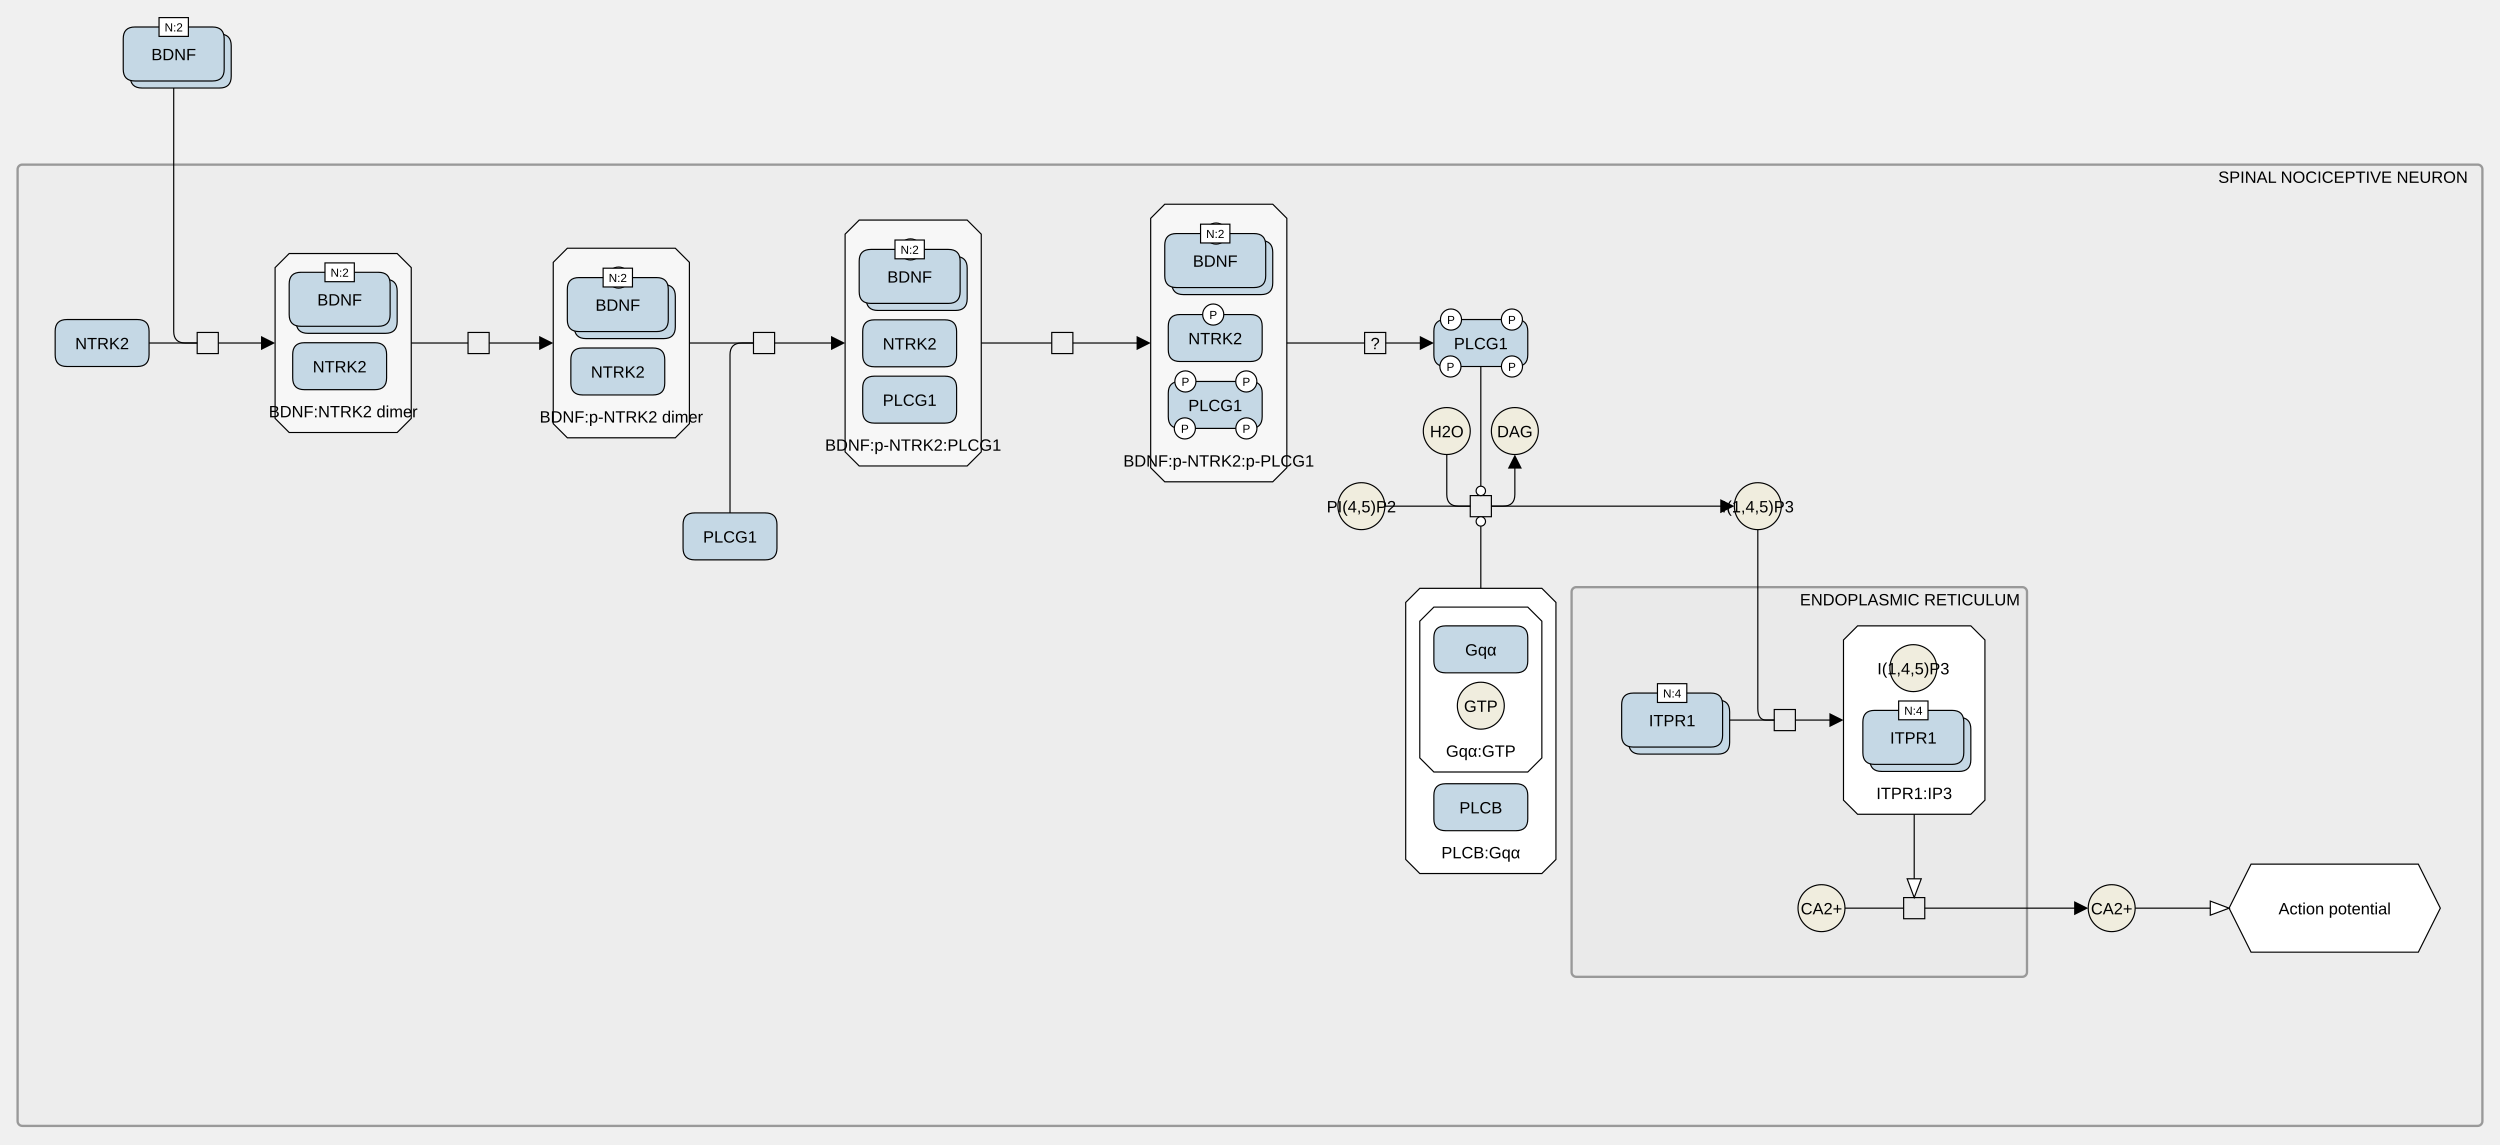
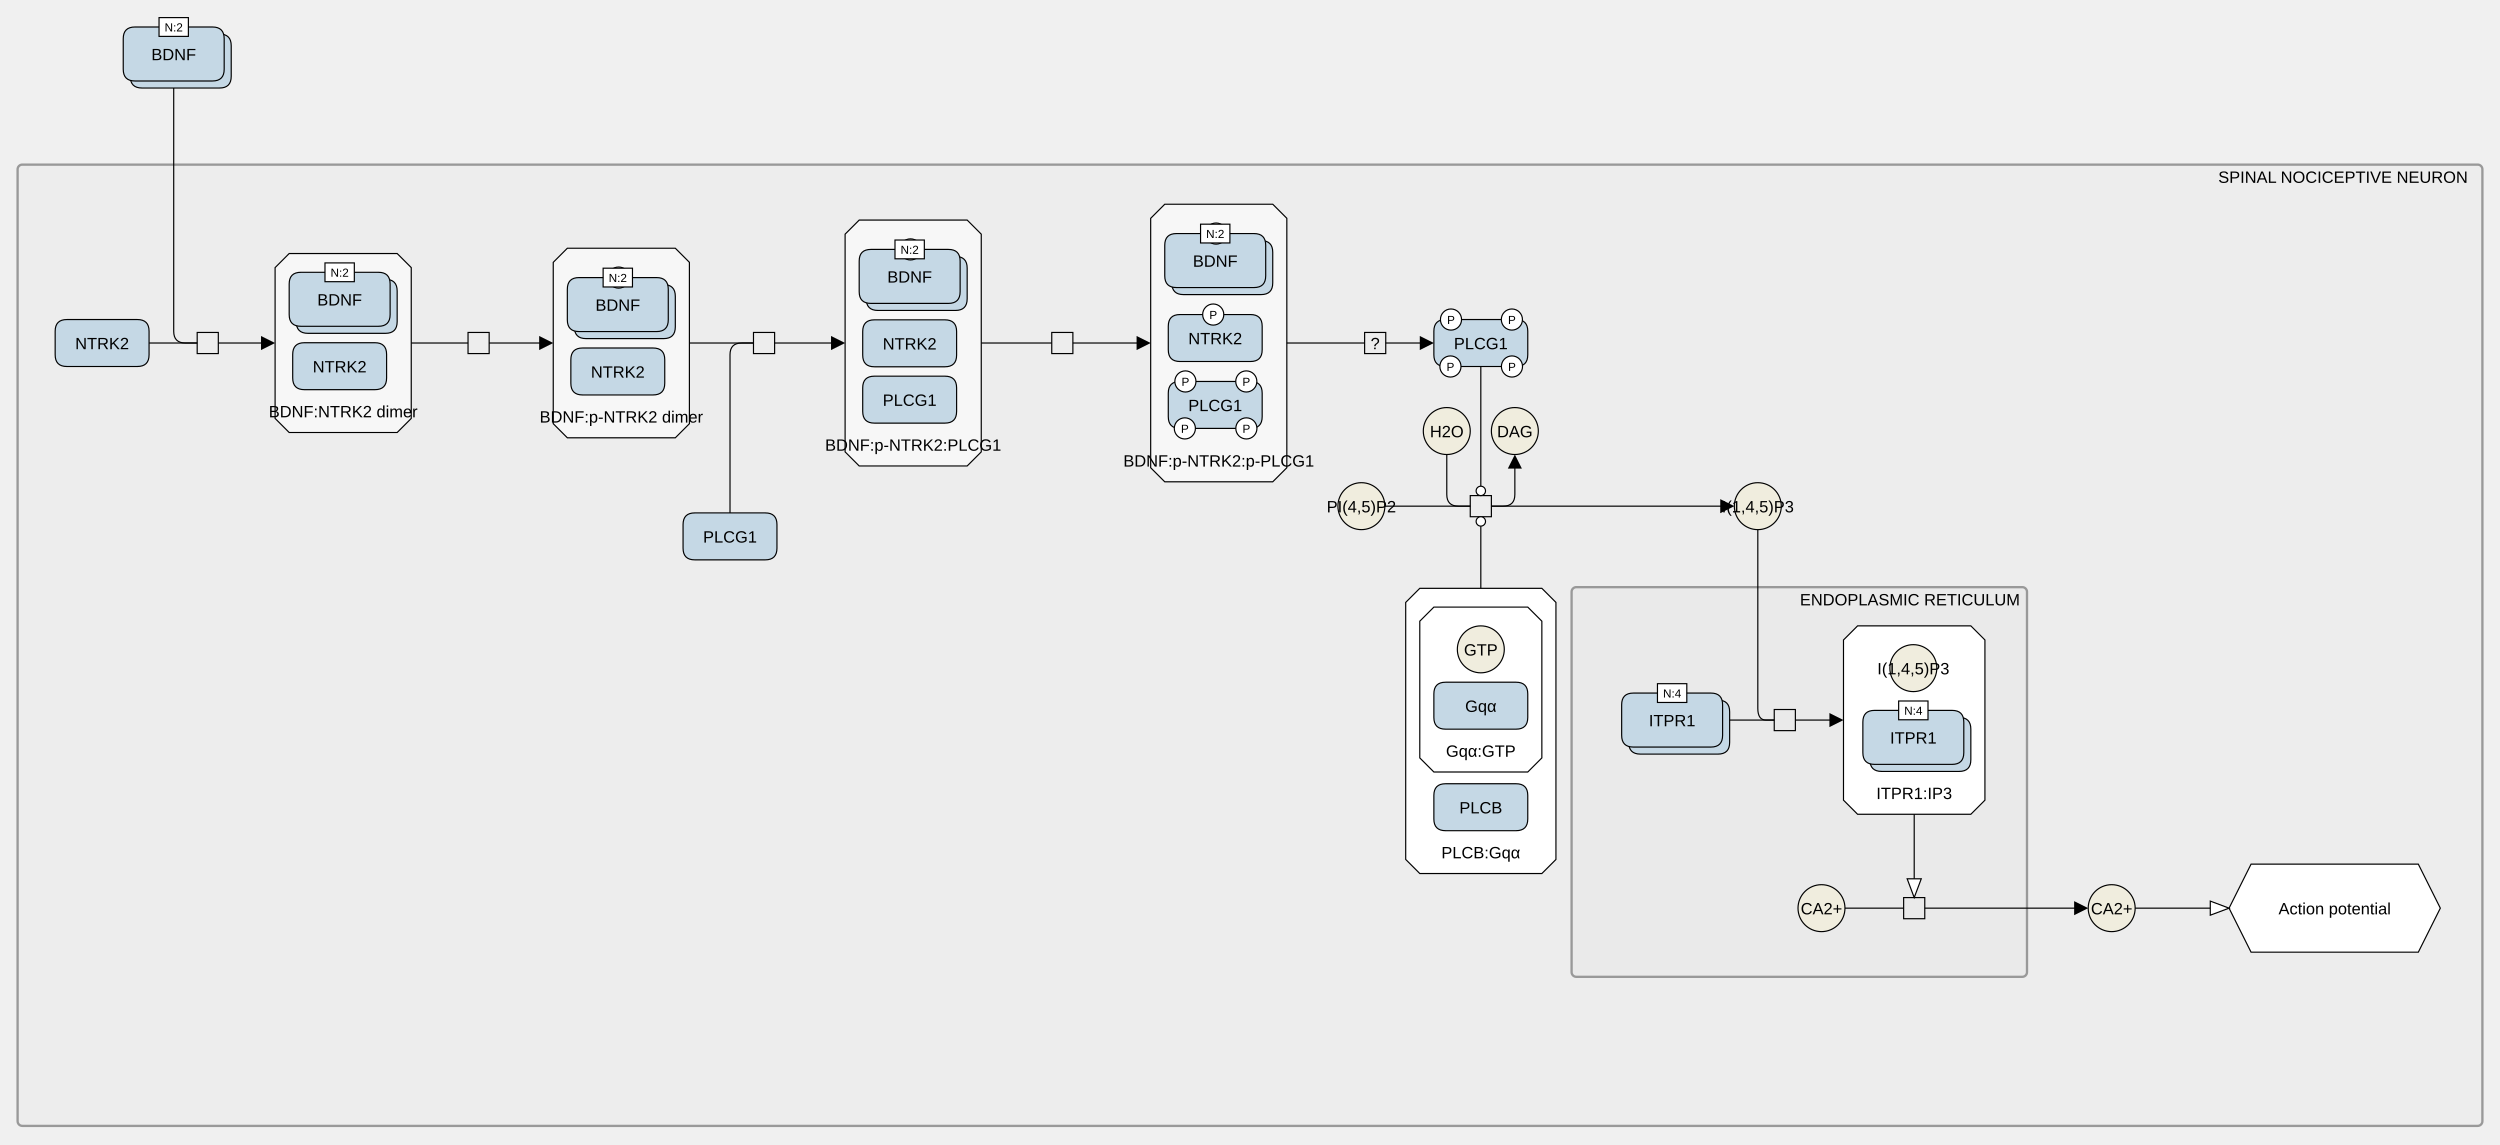
<svg xmlns="http://www.w3.org/2000/svg" width="2130" height="975" viewBox="0 0 2130 975" stroke-linecap="butt" stroke-miterlimit="10">
  <g transform="translate(-25,-25)">
    <path d="M40 169.25 C40 167.041 41.791 165.25 44 165.25 L2136 165.25 C2138.209 165.25 2140 167.041 2140 169.25 L2140 980.25 C2140 982.459 2138.209 984.25 2136 984.25 L44 984.25 C41.791 984.25 40 982.459 40 980.25 Z" fill="#999999" fill-opacity="0.031" stroke="none" />
    <path d="M40 169.25 C40 167.041 41.791 165.25 44 165.25 L2136 165.25 C2138.209 165.25 2140 167.041 2140 169.25 L2140 980.25 C2140 982.459 2138.209 984.25 2136 984.25 L44 984.25 C41.791 984.25 40 982.459 40 980.25 Z" fill="none" stroke="#999999" stroke-width="2" />
    <text x="2021.25" y="180.791" text-anchor="middle" font-family="'Dialog', Arial, Helvetica, sans-serif" font-size="14" fill="#000000" stroke="none" xml:space="preserve">SPINAL NOCICEPTIVE NEURON</text>
    <path d="M1364 529.25 C1364 527.041 1365.791 525.25 1368 525.25 L1748 525.25 C1750.209 525.25 1752 527.041 1752 529.25 L1752 853.25 C1752 855.459 1750.209 857.25 1748 857.25 L1368 857.25 C1365.791 857.25 1364 855.459 1364 853.25 Z" fill="#999999" fill-opacity="0.031" stroke="none" />
    <path d="M1364 529.25 C1364 527.041 1365.791 525.25 1368 525.25 L1748 525.25 C1750.209 525.25 1752 527.041 1752 529.25 L1752 853.25 C1752 855.459 1750.209 857.25 1748 857.25 L1368 857.25 C1365.791 857.25 1364 855.459 1364 853.25 Z" fill="none" stroke="#999999" stroke-width="2" />
    <text x="1652.25" y="540.791" text-anchor="middle" font-family="'Dialog', Arial, Helvetica, sans-serif" font-size="14" fill="#000000" stroke="none" xml:space="preserve">ENDOPLASMIC RETICULUM</text>
    <path d="M1556.906 798.75 C1556.906 787.704 1565.86 778.75 1576.906 778.75 L1576.906 778.75 C1587.952 778.75 1596.906 787.704 1596.906 798.75 L1596.906 798.75 C1596.906 809.796 1587.952 818.75 1576.906 818.75 L1576.906 818.75 C1565.86 818.75 1556.906 809.796 1556.906 798.75 Z" fill="#F0EDDE" stroke="none" />
    <path d="M1556.906 798.75 C1556.906 787.704 1565.86 778.75 1576.906 778.75 L1576.906 778.75 C1587.952 778.75 1596.906 787.704 1596.906 798.75 L1596.906 798.75 C1596.906 809.796 1587.952 818.75 1576.906 818.75 L1576.906 818.75 C1565.86 818.75 1556.906 809.796 1556.906 798.75 Z" fill="none" stroke="#000000" />
    <text x="1576.906" y="804.041" text-anchor="middle" font-family="'Dialog', Arial, Helvetica, sans-serif" font-size="14" fill="#000000" stroke="none" xml:space="preserve">CA2+</text>
    <path d="M1607.656 558.25 L1704.156 558.25 L1716.156 570.25 L1716.156 706.75 L1704.156 718.75 L1607.656 718.75 L1595.656 706.75 L1595.656 570.25 Z" fill="#FFFFFF" stroke="none" />
    <path d="M1607.656 558.25 L1704.156 558.25 L1716.156 570.25 L1716.156 706.75 L1704.156 718.75 L1607.656 718.75 L1595.656 706.75 L1595.656 570.25 Z" fill="none" stroke="#000000" />
    <text x="1655.906" y="705.791" text-anchor="middle" font-family="'Dialog', Arial, Helvetica, sans-serif" font-size="14" fill="#000000" stroke="none" xml:space="preserve">ITPR1:IP3</text>
    <path d="M1618.156 646.25 Q1618.156 636.25 1628.156 636.25 L1694.156 636.25 Q1704.156 636.25 1704.156 646.25 L1704.156 672.25 Q1704.156 682.25 1694.156 682.25 L1628.156 682.25 Q1618.156 682.25 1618.156 672.25 Z" fill="#C5D8E5" stroke="none" />
    <path d="M1618.156 646.25 Q1618.156 636.25 1628.156 636.25 L1694.156 636.25 Q1704.156 636.25 1704.156 646.25 L1704.156 672.25 Q1704.156 682.25 1694.156 682.25 L1628.156 682.25 Q1618.156 682.25 1618.156 672.25 Z" fill="none" stroke="#000000" />
    <path d="M1612.156 640.25 Q1612.156 630.25 1622.156 630.25 L1688.156 630.25 Q1698.156 630.25 1698.156 640.25 L1698.156 666.25 Q1698.156 676.25 1688.156 676.25 L1622.156 676.25 Q1612.156 676.25 1612.156 666.25 Z" fill="#C5D8E5" stroke="none" />
    <path d="M1612.156 640.25 Q1612.156 630.25 1622.156 630.25 L1688.156 630.25 Q1698.156 630.25 1698.156 640.25 L1698.156 666.25 Q1698.156 676.25 1688.156 676.25 L1622.156 676.25 Q1612.156 676.25 1612.156 666.25 Z" fill="none" stroke="#000000" />
    <text x="1655.156" y="658.541" text-anchor="middle" font-family="'Dialog', Arial, Helvetica, sans-serif" font-size="14" fill="#000000" stroke="none" xml:space="preserve">ITPR1</text>
    <path d="M1642.656 622.25 L1667.656 622.25 L1667.656 638.25 L1642.656 638.25 Z" fill="#FFFFFF" stroke="none" />
    <path d="M1642.656 622.25 L1667.656 622.25 L1667.656 638.25 L1642.656 638.25 Z" fill="none" stroke="#000000" />
    <text x="1655.156" y="634.029" text-anchor="middle" font-family="'Dialog', Arial, Helvetica, sans-serif" font-size="10" fill="#000000" stroke="none" xml:space="preserve">N:4</text>
    <path d="M1635.156 594.25 C1635.156 583.204 1644.11 574.25 1655.156 574.25 L1655.156 574.25 C1666.202 574.25 1675.156 583.204 1675.156 594.25 L1675.156 594.25 C1675.156 605.296 1666.202 614.25 1655.156 614.25 L1655.156 614.25 C1644.11 614.25 1635.156 605.296 1635.156 594.25 Z" fill="#F0EDDE" stroke="none" />
    <path d="M1635.156 594.25 C1635.156 583.204 1644.11 574.25 1655.156 574.25 L1655.156 574.25 C1666.202 574.25 1675.156 583.204 1675.156 594.25 L1675.156 594.25 C1675.156 605.296 1666.202 614.25 1655.156 614.25 L1655.156 614.25 C1644.11 614.25 1635.156 605.296 1635.156 594.25 Z" fill="none" stroke="#000000" />
    <text x="1655.156" y="599.541" text-anchor="middle" font-family="'Dialog', Arial, Helvetica, sans-serif" font-size="14" fill="#000000" stroke="none" xml:space="preserve">I(1,4,5)P3</text>
    <path d="M1412.656 631.5 Q1412.656 621.5 1422.656 621.5 L1488.656 621.5 Q1498.656 621.5 1498.656 631.5 L1498.656 657.5 Q1498.656 667.5 1488.656 667.5 L1422.656 667.5 Q1412.656 667.5 1412.656 657.5 Z" fill="#C5D8E5" stroke="none" />
    <path d="M1412.656 631.5 Q1412.656 621.5 1422.656 621.5 L1488.656 621.5 Q1498.656 621.5 1498.656 631.5 L1498.656 657.5 Q1498.656 667.5 1488.656 667.5 L1422.656 667.5 Q1412.656 667.5 1412.656 657.5 Z" fill="none" stroke="#000000" />
    <path d="M1406.656 625.5 Q1406.656 615.5 1416.656 615.5 L1482.656 615.5 Q1492.656 615.5 1492.656 625.5 L1492.656 651.5 Q1492.656 661.5 1482.656 661.5 L1416.656 661.5 Q1406.656 661.5 1406.656 651.5 Z" fill="#C5D8E5" stroke="none" />
    <path d="M1406.656 625.5 Q1406.656 615.5 1416.656 615.5 L1482.656 615.5 Q1492.656 615.5 1492.656 625.5 L1492.656 651.5 Q1492.656 661.5 1482.656 661.5 L1416.656 661.5 Q1406.656 661.5 1406.656 651.5 Z" fill="none" stroke="#000000" />
    <text x="1449.656" y="643.791" text-anchor="middle" font-family="'Dialog', Arial, Helvetica, sans-serif" font-size="14" fill="#000000" stroke="none" xml:space="preserve">ITPR1</text>
    <path d="M1437.156 607.5 L1462.156 607.5 L1462.156 623.5 L1437.156 623.5 Z" fill="#FFFFFF" stroke="none" />
    <path d="M1437.156 607.5 L1462.156 607.5 L1462.156 623.5 L1437.156 623.5 Z" fill="none" stroke="#000000" />
    <text x="1449.656" y="619.279" text-anchor="middle" font-family="'Dialog', Arial, Helvetica, sans-serif" font-size="10" fill="#000000" stroke="none" xml:space="preserve">N:4</text>
    <path d="M1536.656 629.5 L1554.656 629.5 L1554.656 647.5 L1536.656 647.5 Z" fill="none" stroke="#000000" />
    <path d="M1646.906 789.75 L1664.906 789.75 L1664.906 807.75 L1646.906 807.75 Z" fill="none" stroke="#000000" />
    <path d="M1234.656 526.25 L1338.656 526.25 L1350.656 538.25 L1350.656 757.25 L1338.656 769.25 L1234.656 769.25 L1222.656 757.25 L1222.656 538.25 Z" fill="#FFFFFF" stroke="none" />
    <path d="M1234.656 526.25 L1338.656 526.25 L1350.656 538.25 L1350.656 757.25 L1338.656 769.25 L1234.656 769.25 L1222.656 757.25 L1222.656 538.25 Z" fill="none" stroke="#000000" />
    <text x="1286.656" y="756.291" text-anchor="middle" font-family="'Dialog', Arial, Helvetica, sans-serif" font-size="14" fill="#000000" stroke="none" xml:space="preserve">PLCB:Gqα</text>
    <path d="M1246.656 702.75 Q1246.656 692.75 1256.656 692.75 L1316.656 692.75 Q1326.656 692.75 1326.656 702.75 L1326.656 722.75 Q1326.656 732.75 1316.656 732.75 L1256.656 732.75 Q1246.656 732.75 1246.656 722.75 Z" fill="#C5D8E5" stroke="none" />
    <path d="M1246.656 702.75 Q1246.656 692.75 1256.656 692.75 L1316.656 692.75 Q1326.656 692.75 1326.656 702.75 L1326.656 722.75 Q1326.656 732.75 1316.656 732.75 L1256.656 732.75 Q1246.656 732.75 1246.656 722.75 Z" fill="none" stroke="#000000" />
    <text x="1286.656" y="718.041" text-anchor="middle" font-family="'Dialog', Arial, Helvetica, sans-serif" font-size="14" fill="#000000" stroke="none" xml:space="preserve">PLCB</text>
    <path d="M1246.656 542.25 L1326.656 542.25 L1338.656 554.25 L1338.656 670.75 L1326.656 682.75 L1246.656 682.75 L1234.656 670.75 L1234.656 554.25 Z" fill="#FFFFFF" stroke="none" />
    <path d="M1246.656 542.25 L1326.656 542.25 L1338.656 554.25 L1338.656 670.75 L1326.656 682.75 L1246.656 682.75 L1234.656 670.75 L1234.656 554.25 Z" fill="none" stroke="#000000" />
    <text x="1286.656" y="669.791" text-anchor="middle" font-family="'Dialog', Arial, Helvetica, sans-serif" font-size="14" fill="#000000" stroke="none" xml:space="preserve">Gqα:GTP</text>
-     <path d="M1246.656 568.25 Q1246.656 558.25 1256.656 558.25 L1316.656 558.25 Q1326.656 558.25 1326.656 568.25 L1326.656 588.25 Q1326.656 598.25 1316.656 598.25 L1256.656 598.25 Q1246.656 598.25 1246.656 588.25 Z" fill="#C5D8E5" stroke="none" />
-     <path d="M1246.656 568.25 Q1246.656 558.25 1256.656 558.25 L1316.656 558.25 Q1326.656 558.25 1326.656 568.25 L1326.656 588.25 Q1326.656 598.25 1316.656 598.25 L1256.656 598.25 Q1246.656 598.25 1246.656 588.25 Z" fill="none" stroke="#000000" />
-     <text x="1286.656" y="583.541" text-anchor="middle" font-family="'Dialog', Arial, Helvetica, sans-serif" font-size="14" fill="#000000" stroke="none" xml:space="preserve">Gqα</text>
-     <path d="M1266.656 626.25 C1266.656 615.204 1275.61 606.25 1286.656 606.25 L1286.656 606.25 C1297.702 606.25 1306.656 615.204 1306.656 626.25 L1306.656 626.25 C1306.656 637.296 1297.702 646.25 1286.656 646.25 L1286.656 646.25 C1275.61 646.25 1266.656 637.296 1266.656 626.25 Z" fill="#F0EDDE" stroke="none" />
-     <path d="M1266.656 626.25 C1266.656 615.204 1275.61 606.25 1286.656 606.25 L1286.656 606.25 C1297.702 606.25 1306.656 615.204 1306.656 626.25 L1306.656 626.25 C1306.656 637.296 1297.702 646.25 1286.656 646.25 L1286.656 646.25 C1275.61 646.25 1266.656 637.296 1266.656 626.25 Z" fill="none" stroke="#000000" />
-     <text x="1286.656" y="631.541" text-anchor="middle" font-family="'Dialog', Arial, Helvetica, sans-serif" font-size="14" fill="#000000" stroke="none" xml:space="preserve">GTP</text>
+     <path d="M1246.656 616.25 Q1246.656 606.25 1256.656 606.25 L1316.656 606.25 Q1326.656 606.25 1326.656 616.25 L1326.656 636.25 Q1326.656 646.25 1316.656 646.25 L1256.656 646.25 Q1246.656 646.25 1246.656 636.25 Z" fill="#C5D8E5" stroke="none" />
+     <path d="M1246.656 616.25 Q1246.656 606.25 1256.656 606.25 L1316.656 606.25 Q1326.656 606.25 1326.656 616.25 L1326.656 636.25 Q1326.656 646.25 1316.656 646.25 L1256.656 646.25 Q1246.656 646.25 1246.656 636.25 Z" fill="none" stroke="#000000" />
+     <text x="1286.656" y="631.541" text-anchor="middle" font-family="'Dialog', Arial, Helvetica, sans-serif" font-size="14" fill="#000000" stroke="none" xml:space="preserve">Gqα</text>
+     <path d="M1266.656 578.25 C1266.656 567.204 1275.61 558.25 1286.656 558.25 L1286.656 558.25 C1297.702 558.25 1306.656 567.204 1306.656 578.25 L1306.656 578.25 C1306.656 589.296 1297.702 598.25 1286.656 598.25 L1286.656 598.25 C1275.61 598.25 1266.656 589.296 1266.656 578.25 Z" fill="#F0EDDE" stroke="none" />
+     <path d="M1266.656 578.25 C1266.656 567.204 1275.61 558.25 1286.656 558.25 L1286.656 558.25 C1297.702 558.25 1306.656 567.204 1306.656 578.25 L1306.656 578.25 C1306.656 589.296 1297.702 598.25 1286.656 598.25 L1286.656 598.25 C1275.61 598.25 1266.656 589.296 1266.656 578.25 Z" fill="none" stroke="#000000" />
+     <text x="1286.656" y="583.541" text-anchor="middle" font-family="'Dialog', Arial, Helvetica, sans-serif" font-size="14" fill="#000000" stroke="none" xml:space="preserve">GTP</text>
    <path d="M1017.375 199 L1109.375 199 L1121.375 211 L1121.375 423.5 L1109.375 435.5 L1017.375 435.5 L1005.375 423.5 L1005.375 211 Z" fill="#F7F7F7" stroke="none" />
    <path d="M1017.375 199 L1109.375 199 L1121.375 211 L1121.375 423.5 L1109.375 435.5 L1017.375 435.5 L1005.375 423.5 L1005.375 211 Z" fill="none" stroke="#000000" />
    <text x="1063.375" y="422.541" text-anchor="middle" font-family="'Dialog', Arial, Helvetica, sans-serif" font-size="14" fill="#000000" stroke="none" xml:space="preserve">BDNF:p-NTRK2:p-PLCG1</text>
    <path d="M1023.375 240 Q1023.375 230 1033.375 230 L1099.375 230 Q1109.375 230 1109.375 240 L1109.375 266 Q1109.375 276 1099.375 276 L1033.375 276 Q1023.375 276 1023.375 266 Z" fill="#C5D8E5" stroke="none" />
    <path d="M1023.375 240 Q1023.375 230 1033.375 230 L1099.375 230 Q1109.375 230 1109.375 240 L1109.375 266 Q1109.375 276 1099.375 276 L1033.375 276 Q1023.375 276 1023.375 266 Z" fill="none" stroke="#000000" />
    <path d="M1017.375 234 Q1017.375 224 1027.375 224 L1093.375 224 Q1103.375 224 1103.375 234 L1103.375 260 Q1103.375 270 1093.375 270 L1027.375 270 Q1017.375 270 1017.375 260 Z" fill="#C5D8E5" stroke="none" />
    <path d="M1017.375 234 Q1017.375 224 1027.375 224 L1093.375 224 Q1103.375 224 1103.375 234 L1103.375 260 Q1103.375 270 1093.375 270 L1027.375 270 Q1017.375 270 1017.375 260 Z" fill="none" stroke="#000000" />
    <text x="1060.375" y="252.291" text-anchor="middle" font-family="'Dialog', Arial, Helvetica, sans-serif" font-size="14" fill="#000000" stroke="none" xml:space="preserve">BDNF</text>
    <path d="M1052.083 224 C1052.083 219.029 1056.112 215 1061.083 215 L1061.083 215 C1066.054 215 1070.083 219.029 1070.083 224 L1070.083 224 C1070.083 228.971 1066.054 233 1061.083 233 L1061.083 233 C1056.112 233 1052.083 228.971 1052.083 224 Z" fill="#FFFFFF" stroke="none" />
    <path d="M1052.083 224 C1052.083 219.029 1056.112 215 1061.083 215 L1061.083 215 C1066.054 215 1070.083 219.029 1070.083 224 L1070.083 224 C1070.083 228.971 1066.054 233 1061.083 233 L1061.083 233 C1056.112 233 1052.083 228.971 1052.083 224 Z" fill="none" stroke="#000000" />
    <text x="1061.083" y="227.78" text-anchor="middle" font-family="'Dialog', Arial, Helvetica, sans-serif" font-size="10" fill="#000000" stroke="none" xml:space="preserve">P</text>
    <path d="M1047.875 216 L1072.875 216 L1072.875 232 L1047.875 232 Z" fill="#FFFFFF" stroke="none" />
    <path d="M1047.875 216 L1072.875 216 L1072.875 232 L1047.875 232 Z" fill="none" stroke="#000000" />
    <text x="1060.375" y="227.78" text-anchor="middle" font-family="'Dialog', Arial, Helvetica, sans-serif" font-size="10" fill="#000000" stroke="none" xml:space="preserve">N:2</text>
    <path d="M1020.375 303 Q1020.375 293 1030.375 293 L1090.375 293 Q1100.375 293 1100.375 303 L1100.375 323 Q1100.375 333 1090.375 333 L1030.375 333 Q1020.375 333 1020.375 323 Z" fill="#C5D8E5" stroke="none" />
    <path d="M1020.375 303 Q1020.375 293 1030.375 293 L1090.375 293 Q1100.375 293 1100.375 303 L1100.375 323 Q1100.375 333 1090.375 333 L1030.375 333 Q1020.375 333 1020.375 323 Z" fill="none" stroke="#000000" />
    <text x="1060.375" y="318.291" text-anchor="middle" font-family="'Dialog', Arial, Helvetica, sans-serif" font-size="14" fill="#000000" stroke="none" xml:space="preserve">NTRK2</text>
    <path d="M1049.671 293 C1049.671 288.029 1053.7 284 1058.671 284 L1058.671 284 C1063.642 284 1067.671 288.029 1067.671 293 L1067.671 293 C1067.671 297.971 1063.642 302 1058.671 302 L1058.671 302 C1053.7 302 1049.671 297.971 1049.671 293 Z" fill="#FFFFFF" stroke="none" />
    <path d="M1049.671 293 C1049.671 288.029 1053.7 284 1058.671 284 L1058.671 284 C1063.642 284 1067.671 288.029 1067.671 293 L1067.671 293 C1067.671 297.971 1063.642 302 1058.671 302 L1058.671 302 C1053.7 302 1049.671 297.971 1049.671 293 Z" fill="none" stroke="#000000" />
    <text x="1058.671" y="296.779" text-anchor="middle" font-family="'Dialog', Arial, Helvetica, sans-serif" font-size="10" fill="#000000" stroke="none" xml:space="preserve">P</text>
    <path d="M1020.375 360 Q1020.375 350 1030.375 350 L1090.375 350 Q1100.375 350 1100.375 360 L1100.375 380 Q1100.375 390 1090.375 390 L1030.375 390 Q1020.375 390 1020.375 380 Z" fill="#C5D8E5" stroke="none" />
    <path d="M1020.375 360 Q1020.375 350 1030.375 350 L1090.375 350 Q1100.375 350 1100.375 360 L1100.375 380 Q1100.375 390 1090.375 390 L1030.375 390 Q1020.375 390 1020.375 380 Z" fill="none" stroke="#000000" />
    <text x="1060.375" y="375.291" text-anchor="middle" font-family="'Dialog', Arial, Helvetica, sans-serif" font-size="14" fill="#000000" stroke="none" xml:space="preserve">PLCG1</text>
    <path d="M1025.963 350 C1025.963 345.029 1029.993 341 1034.963 341 L1034.963 341 C1039.934 341 1043.963 345.029 1043.963 350 L1043.963 350 C1043.963 354.971 1039.934 359 1034.963 359 L1034.963 359 C1029.993 359 1025.963 354.971 1025.963 350 Z" fill="#FFFFFF" stroke="none" />
    <path d="M1025.963 350 C1025.963 345.029 1029.993 341 1034.963 341 L1034.963 341 C1039.934 341 1043.963 345.029 1043.963 350 L1043.963 350 C1043.963 354.971 1039.934 359 1034.963 359 L1034.963 359 C1029.993 359 1025.963 354.971 1025.963 350 Z" fill="none" stroke="#000000" />
    <text x="1034.963" y="353.779" text-anchor="middle" font-family="'Dialog', Arial, Helvetica, sans-serif" font-size="10" fill="#000000" stroke="none" xml:space="preserve">P</text>
    <path d="M1077.846 350 C1077.846 345.029 1081.875 341 1086.846 341 L1086.846 341 C1091.816 341 1095.846 345.029 1095.846 350 L1095.846 350 C1095.846 354.971 1091.816 359 1086.846 359 L1086.846 359 C1081.875 359 1077.846 354.971 1077.846 350 Z" fill="#FFFFFF" stroke="none" />
    <path d="M1077.846 350 C1077.846 345.029 1081.875 341 1086.846 341 L1086.846 341 C1091.816 341 1095.846 345.029 1095.846 350 L1095.846 350 C1095.846 354.971 1091.816 359 1086.846 359 L1086.846 359 C1081.875 359 1077.846 354.971 1077.846 350 Z" fill="none" stroke="#000000" />
    <text x="1086.846" y="353.779" text-anchor="middle" font-family="'Dialog', Arial, Helvetica, sans-serif" font-size="10" fill="#000000" stroke="none" xml:space="preserve">P</text>
    <path d="M1025.493 390 C1025.493 385.029 1029.522 381 1034.493 381 L1034.493 381 C1039.463 381 1043.493 385.029 1043.493 390 L1043.493 390 C1043.493 394.971 1039.463 399 1034.493 399 L1034.493 399 C1029.522 399 1025.493 394.971 1025.493 390 Z" fill="#FFFFFF" stroke="none" />
    <path d="M1025.493 390 C1025.493 385.029 1029.522 381 1034.493 381 L1034.493 381 C1039.463 381 1043.493 385.029 1043.493 390 L1043.493 390 C1043.493 394.971 1039.463 399 1034.493 399 L1034.493 399 C1029.522 399 1025.493 394.971 1025.493 390 Z" fill="none" stroke="#000000" />
    <text x="1034.493" y="393.779" text-anchor="middle" font-family="'Dialog', Arial, Helvetica, sans-serif" font-size="10" fill="#000000" stroke="none" xml:space="preserve">P</text>
    <path d="M1077.911 390 C1077.911 385.029 1081.94 381 1086.911 381 L1086.911 381 C1091.882 381 1095.911 385.029 1095.911 390 L1095.911 390 C1095.911 394.971 1091.882 399 1086.911 399 L1086.911 399 C1081.94 399 1077.911 394.971 1077.911 390 Z" fill="#FFFFFF" stroke="none" />
    <path d="M1077.911 390 C1077.911 385.029 1081.94 381 1086.911 381 L1086.911 381 C1091.882 381 1095.911 385.029 1095.911 390 L1095.911 390 C1095.911 394.971 1091.882 399 1086.911 399 L1086.911 399 C1081.94 399 1077.911 394.971 1077.911 390 Z" fill="none" stroke="#000000" />
    <text x="1086.911" y="393.779" text-anchor="middle" font-family="'Dialog', Arial, Helvetica, sans-serif" font-size="10" fill="#000000" stroke="none" xml:space="preserve">P</text>
    <path d="M757.031 212.5 L849.031 212.5 L861.031 224.5 L861.031 410 L849.031 422 L757.031 422 L745.031 410 L745.031 224.5 Z" fill="#F7F7F7" stroke="none" />
    <path d="M757.031 212.5 L849.031 212.5 L861.031 224.5 L861.031 410 L849.031 422 L757.031 422 L745.031 410 L745.031 224.5 Z" fill="none" stroke="#000000" />
    <text x="803.031" y="409.041" text-anchor="middle" font-family="'Dialog', Arial, Helvetica, sans-serif" font-size="14" fill="#000000" stroke="none" xml:space="preserve">BDNF:p-NTRK2:PLCG1</text>
    <path d="M763.031 253.5 Q763.031 243.5 773.031 243.5 L839.031 243.5 Q849.031 243.5 849.031 253.5 L849.031 279.5 Q849.031 289.5 839.031 289.5 L773.031 289.5 Q763.031 289.5 763.031 279.5 Z" fill="#C5D8E5" stroke="none" />
    <path d="M763.031 253.5 Q763.031 243.5 773.031 243.5 L839.031 243.5 Q849.031 243.5 849.031 253.5 L849.031 279.5 Q849.031 289.5 839.031 289.5 L773.031 289.5 Q763.031 289.5 763.031 279.5 Z" fill="none" stroke="#000000" />
    <path d="M757.031 247.5 Q757.031 237.5 767.031 237.5 L833.031 237.5 Q843.031 237.5 843.031 247.5 L843.031 273.5 Q843.031 283.5 833.031 283.5 L767.031 283.5 Q757.031 283.5 757.031 273.5 Z" fill="#C5D8E5" stroke="none" />
    <path d="M757.031 247.5 Q757.031 237.5 767.031 237.5 L833.031 237.5 Q843.031 237.5 843.031 247.5 L843.031 273.5 Q843.031 283.5 833.031 283.5 L767.031 283.5 Q757.031 283.5 757.031 273.5 Z" fill="none" stroke="#000000" />
    <text x="800.031" y="265.791" text-anchor="middle" font-family="'Dialog', Arial, Helvetica, sans-serif" font-size="14" fill="#000000" stroke="none" xml:space="preserve">BDNF</text>
    <path d="M791.74 237.5 C791.74 232.529 795.769 228.5 800.74 228.5 L800.74 228.5 C805.71 228.5 809.74 232.529 809.74 237.5 L809.74 237.5 C809.74 242.471 805.71 246.5 800.74 246.5 L800.74 246.5 C795.769 246.5 791.74 242.471 791.74 237.5 Z" fill="#FFFFFF" stroke="none" />
    <path d="M791.74 237.5 C791.74 232.529 795.769 228.5 800.74 228.5 L800.74 228.5 C805.71 228.5 809.74 232.529 809.74 237.5 L809.74 237.5 C809.74 242.471 805.71 246.5 800.74 246.5 L800.74 246.5 C795.769 246.5 791.74 242.471 791.74 237.5 Z" fill="none" stroke="#000000" />
    <text x="800.74" y="241.28" text-anchor="middle" font-family="'Dialog', Arial, Helvetica, sans-serif" font-size="10" fill="#000000" stroke="none" xml:space="preserve">P</text>
    <path d="M787.531 229.5 L812.531 229.5 L812.531 245.5 L787.531 245.5 Z" fill="#FFFFFF" stroke="none" />
    <path d="M787.531 229.5 L812.531 229.5 L812.531 245.5 L787.531 245.5 Z" fill="none" stroke="#000000" />
    <text x="800.031" y="241.28" text-anchor="middle" font-family="'Dialog', Arial, Helvetica, sans-serif" font-size="10" fill="#000000" stroke="none" xml:space="preserve">N:2</text>
    <path d="M760.031 307.5 Q760.031 297.5 770.031 297.5 L830.031 297.5 Q840.031 297.5 840.031 307.5 L840.031 327.5 Q840.031 337.5 830.031 337.5 L770.031 337.5 Q760.031 337.5 760.031 327.5 Z" fill="#C5D8E5" stroke="none" />
    <path d="M760.031 307.5 Q760.031 297.5 770.031 297.5 L830.031 297.5 Q840.031 297.5 840.031 307.5 L840.031 327.5 Q840.031 337.5 830.031 337.5 L770.031 337.5 Q760.031 337.5 760.031 327.5 Z" fill="none" stroke="#000000" />
    <text x="800.031" y="322.791" text-anchor="middle" font-family="'Dialog', Arial, Helvetica, sans-serif" font-size="14" fill="#000000" stroke="none" xml:space="preserve">NTRK2</text>
    <path d="M760.031 355.5 Q760.031 345.5 770.031 345.5 L830.031 345.5 Q840.031 345.5 840.031 355.5 L840.031 375.5 Q840.031 385.5 830.031 385.5 L770.031 385.5 Q760.031 385.5 760.031 375.5 Z" fill="#C5D8E5" stroke="none" />
    <path d="M760.031 355.5 Q760.031 345.5 770.031 345.5 L830.031 345.5 Q840.031 345.5 840.031 355.5 L840.031 375.5 Q840.031 385.5 830.031 385.5 L770.031 385.5 Q760.031 385.5 760.031 375.5 Z" fill="none" stroke="#000000" />
    <text x="800.031" y="370.791" text-anchor="middle" font-family="'Dialog', Arial, Helvetica, sans-serif" font-size="14" fill="#000000" stroke="none" xml:space="preserve">PLCG1</text>
    <path d="M508.367 236.5 L600.367 236.5 L612.367 248.5 L612.367 386 L600.367 398 L508.367 398 L496.367 386 L496.367 248.5 Z" fill="#F7F7F7" stroke="none" />
    <path d="M508.367 236.5 L600.367 236.5 L612.367 248.5 L612.367 386 L600.367 398 L508.367 398 L496.367 386 L496.367 248.5 Z" fill="none" stroke="#000000" />
    <text x="554.367" y="385.041" text-anchor="middle" font-family="'Dialog', Arial, Helvetica, sans-serif" font-size="14" fill="#000000" stroke="none" xml:space="preserve">BDNF:p-NTRK2 dimer</text>
    <path d="M514.367 277.5 Q514.367 267.5 524.367 267.5 L590.367 267.5 Q600.367 267.5 600.367 277.5 L600.367 303.5 Q600.367 313.5 590.367 313.5 L524.367 313.5 Q514.367 313.5 514.367 303.5 Z" fill="#C5D8E5" stroke="none" />
    <path d="M514.367 277.5 Q514.367 267.5 524.367 267.5 L590.367 267.5 Q600.367 267.5 600.367 277.5 L600.367 303.5 Q600.367 313.5 590.367 313.5 L524.367 313.5 Q514.367 313.5 514.367 303.5 Z" fill="none" stroke="#000000" />
    <path d="M508.367 271.5 Q508.367 261.5 518.367 261.5 L584.367 261.5 Q594.367 261.5 594.367 271.5 L594.367 297.5 Q594.367 307.5 584.367 307.5 L518.367 307.5 Q508.367 307.5 508.367 297.5 Z" fill="#C5D8E5" stroke="none" />
    <path d="M508.367 271.5 Q508.367 261.5 518.367 261.5 L584.367 261.5 Q594.367 261.5 594.367 271.5 L594.367 297.5 Q594.367 307.5 584.367 307.5 L518.367 307.5 Q508.367 307.5 508.367 297.5 Z" fill="none" stroke="#000000" />
    <text x="551.367" y="289.791" text-anchor="middle" font-family="'Dialog', Arial, Helvetica, sans-serif" font-size="14" fill="#000000" stroke="none" xml:space="preserve">BDNF</text>
    <path d="M543.075 261.5 C543.075 256.529 547.105 252.5 552.075 252.5 L552.075 252.5 C557.046 252.5 561.075 256.529 561.075 261.5 L561.075 261.5 C561.075 266.471 557.046 270.5 552.075 270.5 L552.075 270.5 C547.105 270.5 543.075 266.471 543.075 261.5 Z" fill="#FFFFFF" stroke="none" />
    <path d="M543.075 261.5 C543.075 256.529 547.105 252.5 552.075 252.5 L552.075 252.5 C557.046 252.5 561.075 256.529 561.075 261.5 L561.075 261.5 C561.075 266.471 557.046 270.5 552.075 270.5 L552.075 270.5 C547.105 270.5 543.075 266.471 543.075 261.5 Z" fill="none" stroke="#000000" />
    <text x="552.075" y="265.279" text-anchor="middle" font-family="'Dialog', Arial, Helvetica, sans-serif" font-size="10" fill="#000000" stroke="none" xml:space="preserve">P</text>
    <path d="M538.867 253.5 L563.867 253.5 L563.867 269.5 L538.867 269.5 Z" fill="#FFFFFF" stroke="none" />
    <path d="M538.867 253.5 L563.867 253.5 L563.867 269.5 L538.867 269.5 Z" fill="none" stroke="#000000" />
    <text x="551.367" y="265.279" text-anchor="middle" font-family="'Dialog', Arial, Helvetica, sans-serif" font-size="10" fill="#000000" stroke="none" xml:space="preserve">N:2</text>
    <path d="M511.367 331.5 Q511.367 321.5 521.367 321.5 L581.367 321.5 Q591.367 321.5 591.367 331.5 L591.367 351.5 Q591.367 361.5 581.367 361.5 L521.367 361.5 Q511.367 361.5 511.367 351.5 Z" fill="#C5D8E5" stroke="none" />
    <path d="M511.367 331.5 Q511.367 321.5 521.367 321.5 L581.367 321.5 Q591.367 321.5 591.367 331.5 L591.367 351.5 Q591.367 361.5 581.367 361.5 L521.367 361.5 Q511.367 361.5 511.367 351.5 Z" fill="none" stroke="#000000" />
    <text x="551.367" y="346.791" text-anchor="middle" font-family="'Dialog', Arial, Helvetica, sans-serif" font-size="14" fill="#000000" stroke="none" xml:space="preserve">NTRK2</text>
    <path d="M271.383 241 L363.383 241 L375.383 253 L375.383 381.5 L363.383 393.5 L271.383 393.5 L259.383 381.5 L259.383 253 Z" fill="#F7F7F7" stroke="none" />
    <path d="M271.383 241 L363.383 241 L375.383 253 L375.383 381.5 L363.383 393.5 L271.383 393.5 L259.383 381.5 L259.383 253 Z" fill="none" stroke="#000000" />
    <text x="317.383" y="380.541" text-anchor="middle" font-family="'Dialog', Arial, Helvetica, sans-serif" font-size="14" fill="#000000" stroke="none" xml:space="preserve">BDNF:NTRK2 dimer</text>
    <path d="M277.383 273 Q277.383 263 287.383 263 L353.383 263 Q363.383 263 363.383 273 L363.383 299 Q363.383 309 353.383 309 L287.383 309 Q277.383 309 277.383 299 Z" fill="#C5D8E5" stroke="none" />
    <path d="M277.383 273 Q277.383 263 287.383 263 L353.383 263 Q363.383 263 363.383 273 L363.383 299 Q363.383 309 353.383 309 L287.383 309 Q277.383 309 277.383 299 Z" fill="none" stroke="#000000" />
    <path d="M271.383 267 Q271.383 257 281.383 257 L347.383 257 Q357.383 257 357.383 267 L357.383 293 Q357.383 303 347.383 303 L281.383 303 Q271.383 303 271.383 293 Z" fill="#C5D8E5" stroke="none" />
    <path d="M271.383 267 Q271.383 257 281.383 257 L347.383 257 Q357.383 257 357.383 267 L357.383 293 Q357.383 303 347.383 303 L281.383 303 Q271.383 303 271.383 293 Z" fill="none" stroke="#000000" />
    <text x="314.383" y="285.291" text-anchor="middle" font-family="'Dialog', Arial, Helvetica, sans-serif" font-size="14" fill="#000000" stroke="none" xml:space="preserve">BDNF</text>
    <path d="M301.883 249 L326.883 249 L326.883 265 L301.883 265 Z" fill="#FFFFFF" stroke="none" />
    <path d="M301.883 249 L326.883 249 L326.883 265 L301.883 265 Z" fill="none" stroke="#000000" />
    <text x="314.383" y="260.779" text-anchor="middle" font-family="'Dialog', Arial, Helvetica, sans-serif" font-size="10" fill="#000000" stroke="none" xml:space="preserve">N:2</text>
    <path d="M274.383 327 Q274.383 317 284.383 317 L344.383 317 Q354.383 317 354.383 327 L354.383 347 Q354.383 357 344.383 357 L284.383 357 Q274.383 357 274.383 347 Z" fill="#C5D8E5" stroke="none" />
    <path d="M274.383 327 Q274.383 317 284.383 317 L344.383 317 Q354.383 317 354.383 327 L354.383 347 Q354.383 357 344.383 357 L284.383 357 Q274.383 357 274.383 347 Z" fill="none" stroke="#000000" />
    <text x="314.383" y="342.291" text-anchor="middle" font-family="'Dialog', Arial, Helvetica, sans-serif" font-size="14" fill="#000000" stroke="none" xml:space="preserve">NTRK2</text>
    <path d="M1295.656 392.25 C1295.656 381.204 1304.61 372.25 1315.656 372.25 L1315.656 372.25 C1326.702 372.25 1335.656 381.204 1335.656 392.25 L1335.656 392.25 C1335.656 403.296 1326.702 412.25 1315.656 412.25 L1315.656 412.25 C1304.61 412.25 1295.656 403.296 1295.656 392.25 Z" fill="#F0EDDE" stroke="none" />
    <path d="M1295.656 392.25 C1295.656 381.204 1304.61 372.25 1315.656 372.25 L1315.656 372.25 C1326.702 372.25 1335.656 381.204 1335.656 392.25 L1335.656 392.25 C1335.656 403.296 1326.702 412.25 1315.656 412.25 L1315.656 412.25 C1304.61 412.25 1295.656 403.296 1295.656 392.25 Z" fill="none" stroke="#000000" />
    <text x="1315.656" y="397.541" text-anchor="middle" font-family="'Dialog', Arial, Helvetica, sans-serif" font-size="14" fill="#000000" stroke="none" xml:space="preserve">DAG</text>
    <path d="M1164.906 456.25 C1164.906 445.204 1173.86 436.25 1184.906 436.25 L1184.906 436.25 C1195.952 436.25 1204.906 445.204 1204.906 456.25 L1204.906 456.25 C1204.906 467.296 1195.952 476.25 1184.906 476.25 L1184.906 476.25 C1173.86 476.25 1164.906 467.296 1164.906 456.25 Z" fill="#F0EDDE" stroke="none" />
    <path d="M1164.906 456.25 C1164.906 445.204 1173.86 436.25 1184.906 436.25 L1184.906 436.25 C1195.952 436.25 1204.906 445.204 1204.906 456.25 L1204.906 456.25 C1204.906 467.296 1195.952 476.25 1184.906 476.25 L1184.906 476.25 C1173.86 476.25 1164.906 467.296 1164.906 456.25 Z" fill="none" stroke="#000000" />
    <text x="1184.906" y="461.541" text-anchor="middle" font-family="'Dialog', Arial, Helvetica, sans-serif" font-size="14" fill="#000000" stroke="none" xml:space="preserve">PI(4,5)P2</text>
    <path d="M1502.656 456.25 C1502.656 445.204 1511.61 436.25 1522.656 436.25 L1522.656 436.25 C1533.702 436.25 1542.656 445.204 1542.656 456.25 L1542.656 456.25 C1542.656 467.296 1533.702 476.25 1522.656 476.25 L1522.656 476.25 C1511.61 476.25 1502.656 467.296 1502.656 456.25 Z" fill="#F0EDDE" stroke="none" />
    <path d="M1502.656 456.25 C1502.656 445.204 1511.61 436.25 1522.656 436.25 L1522.656 436.25 C1533.702 436.25 1542.656 445.204 1542.656 456.25 L1542.656 456.25 C1542.656 467.296 1533.702 476.25 1522.656 476.25 L1522.656 476.25 C1511.61 476.25 1502.656 467.296 1502.656 456.25 Z" fill="none" stroke="#000000" />
    <text x="1522.656" y="461.541" text-anchor="middle" font-family="'Dialog', Arial, Helvetica, sans-serif" font-size="14" fill="#000000" stroke="none" xml:space="preserve">I(1,4,5)P3</text>
    <path d="M1237.656 392.25 C1237.656 381.204 1246.61 372.25 1257.656 372.25 L1257.656 372.25 C1268.702 372.25 1277.656 381.204 1277.656 392.25 L1277.656 392.25 C1277.656 403.296 1268.702 412.25 1257.656 412.25 L1257.656 412.25 C1246.61 412.25 1237.656 403.296 1237.656 392.25 Z" fill="#F0EDDE" stroke="none" />
    <path d="M1237.656 392.25 C1237.656 381.204 1246.61 372.25 1257.656 372.25 L1257.656 372.25 C1268.702 372.25 1277.656 381.204 1277.656 392.25 L1277.656 392.25 C1277.656 403.296 1268.702 412.25 1257.656 412.25 L1257.656 412.25 C1246.61 412.25 1237.656 403.296 1237.656 392.25 Z" fill="none" stroke="#000000" />
    <text x="1257.656" y="397.541" text-anchor="middle" font-family="'Dialog', Arial, Helvetica, sans-serif" font-size="14" fill="#000000" stroke="none" xml:space="preserve">H2O</text>
    <path d="M1804.156 798.75 C1804.156 787.704 1813.11 778.75 1824.156 778.75 L1824.156 778.75 C1835.202 778.75 1844.156 787.704 1844.156 798.75 L1844.156 798.75 C1844.156 809.796 1835.202 818.75 1824.156 818.75 L1824.156 818.75 C1813.11 818.75 1804.156 809.796 1804.156 798.75 Z" fill="#F0EDDE" stroke="none" />
    <path d="M1804.156 798.75 C1804.156 787.704 1813.11 778.75 1824.156 778.75 L1824.156 778.75 C1835.202 778.75 1844.156 787.704 1844.156 798.75 L1844.156 798.75 C1844.156 809.796 1835.202 818.75 1824.156 818.75 L1824.156 818.75 C1813.11 818.75 1804.156 809.796 1804.156 798.75 Z" fill="none" stroke="#000000" />
    <text x="1824.156" y="804.041" text-anchor="middle" font-family="'Dialog', Arial, Helvetica, sans-serif" font-size="14" fill="#000000" stroke="none" xml:space="preserve">CA2+</text>
    <path d="M1942.906 761.25 L2085.406 761.25 L2104.156 798.75 L2085.406 836.25 L1942.906 836.25 L1924.156 798.75 Z" fill="#FFFFFF" stroke="none" />
    <path d="M1942.906 761.25 L2085.406 761.25 L2104.156 798.75 L2085.406 836.25 L1942.906 836.25 L1924.156 798.75 Z" fill="none" stroke="#000000" />
    <text x="2014.156" y="804.041" text-anchor="middle" font-family="'Dialog', Arial, Helvetica, sans-serif" font-size="14" fill="#000000" stroke="none" xml:space="preserve">Action potential</text>
    <path d="M1246.656 307.25 Q1246.656 297.25 1256.656 297.25 L1316.656 297.25 Q1326.656 297.25 1326.656 307.25 L1326.656 327.25 Q1326.656 337.25 1316.656 337.25 L1256.656 337.25 Q1246.656 337.25 1246.656 327.25 Z" fill="#C5D8E5" stroke="none" />
    <path d="M1246.656 307.25 Q1246.656 297.25 1256.656 297.25 L1316.656 297.25 Q1326.656 297.25 1326.656 307.25 L1326.656 327.25 Q1326.656 337.25 1316.656 337.25 L1256.656 337.25 Q1246.656 337.25 1246.656 327.25 Z" fill="none" stroke="#000000" />
    <text x="1286.656" y="322.541" text-anchor="middle" font-family="'Dialog', Arial, Helvetica, sans-serif" font-size="14" fill="#000000" stroke="none" xml:space="preserve">PLCG1</text>
    <path d="M1252.245 297.25 C1252.245 292.279 1256.274 288.25 1261.245 288.25 L1261.245 288.25 C1266.215 288.25 1270.245 292.279 1270.245 297.25 L1270.245 297.25 C1270.245 302.221 1266.215 306.25 1261.245 306.25 L1261.245 306.25 C1256.274 306.25 1252.245 302.221 1252.245 297.25 Z" fill="#FFFFFF" stroke="none" />
    <path d="M1252.245 297.25 C1252.245 292.279 1256.274 288.25 1261.245 288.25 L1261.245 288.25 C1266.215 288.25 1270.245 292.279 1270.245 297.25 L1270.245 297.25 C1270.245 302.221 1266.215 306.25 1261.245 306.25 L1261.245 306.25 C1256.274 306.25 1252.245 302.221 1252.245 297.25 Z" fill="none" stroke="#000000" />
    <text x="1261.245" y="301.029" text-anchor="middle" font-family="'Dialog', Arial, Helvetica, sans-serif" font-size="10" fill="#000000" stroke="none" xml:space="preserve">P</text>
    <path d="M1304.127 297.25 C1304.127 292.279 1308.156 288.25 1313.127 288.25 L1313.127 288.25 C1318.098 288.25 1322.127 292.279 1322.127 297.25 L1322.127 297.25 C1322.127 302.221 1318.098 306.25 1313.127 306.25 L1313.127 306.25 C1308.156 306.25 1304.127 302.221 1304.127 297.25 Z" fill="#FFFFFF" stroke="none" />
    <path d="M1304.127 297.25 C1304.127 292.279 1308.156 288.25 1313.127 288.25 L1313.127 288.25 C1318.098 288.25 1322.127 292.279 1322.127 297.25 L1322.127 297.25 C1322.127 302.221 1318.098 306.25 1313.127 306.25 L1313.127 306.25 C1308.156 306.25 1304.127 302.221 1304.127 297.25 Z" fill="none" stroke="#000000" />
    <text x="1313.127" y="301.029" text-anchor="middle" font-family="'Dialog', Arial, Helvetica, sans-serif" font-size="10" fill="#000000" stroke="none" xml:space="preserve">P</text>
    <path d="M1251.774 337.25 C1251.774 332.279 1255.803 328.25 1260.774 328.25 L1260.774 328.25 C1265.745 328.25 1269.774 332.279 1269.774 337.25 L1269.774 337.25 C1269.774 342.221 1265.745 346.25 1260.774 346.25 L1260.774 346.25 C1255.803 346.25 1251.774 342.221 1251.774 337.25 Z" fill="#FFFFFF" stroke="none" />
    <path d="M1251.774 337.25 C1251.774 332.279 1255.803 328.25 1260.774 328.25 L1260.774 328.25 C1265.745 328.25 1269.774 332.279 1269.774 337.25 L1269.774 337.25 C1269.774 342.221 1265.745 346.25 1260.774 346.25 L1260.774 346.25 C1255.803 346.25 1251.774 342.221 1251.774 337.25 Z" fill="none" stroke="#000000" />
    <text x="1260.774" y="341.029" text-anchor="middle" font-family="'Dialog', Arial, Helvetica, sans-serif" font-size="10" fill="#000000" stroke="none" xml:space="preserve">P</text>
    <path d="M1304.192 337.25 C1304.192 332.279 1308.222 328.25 1313.192 328.25 L1313.192 328.25 C1318.163 328.25 1322.192 332.279 1322.192 337.25 L1322.192 337.25 C1322.192 342.221 1318.163 346.25 1313.192 346.25 L1313.192 346.25 C1308.222 346.25 1304.192 342.221 1304.192 337.25 Z" fill="#FFFFFF" stroke="none" />
    <path d="M1304.192 337.25 C1304.192 332.279 1308.222 328.25 1313.192 328.25 L1313.192 328.25 C1318.163 328.25 1322.192 332.279 1322.192 337.25 L1322.192 337.25 C1322.192 342.221 1318.163 346.25 1313.192 346.25 L1313.192 346.25 C1308.222 346.25 1304.192 342.221 1304.192 337.25 Z" fill="none" stroke="#000000" />
    <text x="1313.192" y="341.029" text-anchor="middle" font-family="'Dialog', Arial, Helvetica, sans-serif" font-size="10" fill="#000000" stroke="none" xml:space="preserve">P</text>
    <path d="M72 307.25 Q72 297.25 82 297.25 L142 297.25 Q152 297.25 152 307.25 L152 327.25 Q152 337.25 142 337.25 L82 337.25 Q72 337.25 72 327.25 Z" fill="#C5D8E5" stroke="none" />
    <path d="M72 307.25 Q72 297.25 82 297.25 L142 297.25 Q152 297.25 152 307.25 L152 327.25 Q152 337.25 142 337.25 L82 337.25 Q72 337.25 72 327.25 Z" fill="none" stroke="#000000" />
    <text x="112" y="322.541" text-anchor="middle" font-family="'Dialog', Arial, Helvetica, sans-serif" font-size="14" fill="#000000" stroke="none" xml:space="preserve">NTRK2</text>
    <path d="M606.969 472 Q606.969 462 616.969 462 L676.969 462 Q686.969 462 686.969 472 L686.969 492 Q686.969 502 676.969 502 L616.969 502 Q606.969 502 606.969 492 Z" fill="#C5D8E5" stroke="none" />
    <path d="M606.969 472 Q606.969 462 616.969 462 L676.969 462 Q686.969 462 686.969 472 L686.969 492 Q686.969 502 676.969 502 L616.969 502 Q606.969 502 606.969 492 Z" fill="none" stroke="#000000" />
    <text x="646.969" y="487.291" text-anchor="middle" font-family="'Dialog', Arial, Helvetica, sans-serif" font-size="14" fill="#000000" stroke="none" xml:space="preserve">PLCG1</text>
    <path d="M1277.656 447.25 L1295.656 447.25 L1295.656 465.25 L1277.656 465.25 Z" fill="none" stroke="#000000" />
    <path d="M193 308.25 L211 308.25 L211 326.25 L193 326.25 Z" fill="none" stroke="#000000" />
    <path d="M423.766 308.25 L441.766 308.25 L441.766 326.25 L423.766 326.25 Z" fill="none" stroke="#000000" />
    <path d="M666.969 308.25 L684.969 308.25 L684.969 326.25 L666.969 326.25 Z" fill="none" stroke="#000000" />
    <path d="M921.094 308.25 L939.094 308.25 L939.094 326.25 L921.094 326.25 Z" fill="none" stroke="#000000" />
    <path d="M1187.656 308.25 L1205.656 308.25 L1205.656 326.25 L1187.656 326.25 Z" fill="none" stroke="#000000" />
    <text x="1196.656" y="322.541" text-anchor="middle" font-family="'Dialog', Arial, Helvetica, sans-serif" font-size="14" fill="#000000" stroke="none" xml:space="preserve">?</text>
    <path d="M136 64 Q136 54 146 54 L212 54 Q222 54 222 64 L222 90 Q222 100 212 100 L146 100 Q136 100 136 90 Z" fill="#C5D8E5" stroke="none" />
    <path d="M136 64 Q136 54 146 54 L212 54 Q222 54 222 64 L222 90 Q222 100 212 100 L146 100 Q136 100 136 90 Z" fill="none" stroke="#000000" />
    <path d="M130 58 Q130 48 140 48 L206 48 Q216 48 216 58 L216 84 Q216 94 206 94 L140 94 Q130 94 130 84 Z" fill="#C5D8E5" stroke="none" />
    <path d="M130 58 Q130 48 140 48 L206 48 Q216 48 216 58 L216 84 Q216 94 206 94 L140 94 Q130 94 130 84 Z" fill="none" stroke="#000000" />
    <text x="173" y="76.291" text-anchor="middle" font-family="'Dialog', Arial, Helvetica, sans-serif" font-size="14" fill="#000000" stroke="none" xml:space="preserve">BDNF</text>
    <path d="M160.5 40 L185.5 40 L185.5 56 L160.5 56 Z" fill="#FFFFFF" stroke="none" />
    <path d="M160.5 40 L185.5 40 L185.5 56 L160.5 56 Z" fill="none" stroke="#000000" />
    <text x="173" y="51.779" text-anchor="middle" font-family="'Dialog', Arial, Helvetica, sans-serif" font-size="10" fill="#000000" stroke="none" xml:space="preserve">N:2</text>
    <path d="M1204.906 456.25 L1277.656 456.25" fill="none" stroke="#000000" />
    <path d="M1295.656 456.25 L1305.656 456.25 Q1315.656 456.25 1315.656 446.25 L1315.656 423.25" fill="none" stroke="#000000" />
    <path d="M1315.656 412.25 L1321.656 424.25 L1309.656 424.25 Z" fill="#000000" stroke="none" />
    <path d="M1257.656 412.25 L1257.656 446.25 Q1257.656 456.25 1267.656 456.25 L1277.656 456.25" fill="none" stroke="#000000" />
    <path d="M1295.656 456.25 L1491.656 456.25" fill="none" stroke="#000000" />
    <path d="M1502.656 456.25 L1490.656 462.25 L1490.656 450.25 Z" fill="#000000" stroke="none" />
    <path d="M1286.656 526.25 L1286.656 473.25" fill="none" stroke="#000000" />
    <circle cx="1286.656" cy="469.25" r="4" fill="white" stroke="#000000" />
    <path d="M1286.656 337.25 L1286.656 439.25" fill="none" stroke="#000000" />
    <circle cx="1286.656" cy="443.25" r="4" fill="white" stroke="#000000" />
    <path d="M1498.656 638.5 L1536.656 638.5" fill="none" stroke="#000000" />
    <path d="M1554.656 638.5 L1584.656 638.5" fill="none" stroke="#000000" />
    <path d="M1595.656 638.5 L1583.656 644.5 L1583.656 632.5 Z" fill="#000000" stroke="none" />
    <path d="M1522.656 476.25 L1522.656 628.5 Q1522.656 638.5 1529.656 638.5 L1536.656 638.5" fill="none" stroke="#000000" />
    <path d="M1596.906 798.75 L1646.906 798.75" fill="none" stroke="#000000" />
    <path d="M1664.906 798.75 L1793.156 798.75" fill="none" stroke="#000000" />
    <path d="M1804.156 798.75 L1792.156 804.75 L1792.156 792.75 Z" fill="#000000" stroke="none" />
    <path d="M1655.906 718.75 L1655.906 774.75" fill="none" stroke="#000000" />
    <path d="M1655.906 789.75 L1649.906 773.75 L1661.906 773.75 Z" fill="white" stroke="#000000" />
    <path d="M1844.156 798.75 L1909.156 798.75" fill="none" stroke="#000000" />
    <path d="M1924.156 798.75 L1908.156 804.75 L1908.156 792.75 Z" fill="white" stroke="#000000" />
    <path d="M152 317.25 L193 317.25" fill="none" stroke="#000000" />
    <path d="M211 317.25 L248.383 317.25" fill="none" stroke="#000000" />
    <path d="M259.383 317.25 L247.383 323.25 L247.383 311.25 Z" fill="#000000" stroke="none" />
    <path d="M173 100 L173 307.25 Q173 317.25 183 317.25 L193 317.25" fill="none" stroke="#000000" />
    <path d="M375.383 317.25 L423.766 317.25" fill="none" stroke="#000000" />
    <path d="M441.766 317.25 L485.367 317.25" fill="none" stroke="#000000" />
    <path d="M496.367 317.25 L484.367 323.25 L484.367 311.25 Z" fill="#000000" stroke="none" />
    <path d="M612.367 317.25 L666.969 317.25" fill="none" stroke="#000000" />
    <path d="M684.969 317.25 L734.031 317.25" fill="none" stroke="#000000" />
    <path d="M745.031 317.25 L733.031 323.25 L733.031 311.25 Z" fill="#000000" stroke="none" />
    <path d="M646.969 462 L646.969 327.25 Q646.969 317.25 656.969 317.25 L666.969 317.25" fill="none" stroke="#000000" />
    <path d="M861.031 317.25 L921.094 317.25" fill="none" stroke="#000000" />
    <path d="M939.094 317.25 L994.375 317.25" fill="none" stroke="#000000" />
    <path d="M1005.375 317.25 L993.375 323.25 L993.375 311.25 Z" fill="#000000" stroke="none" />
    <path d="M1121.375 317.25 L1187.656 317.25" fill="none" stroke="#000000" />
    <path d="M1205.656 317.25 L1235.656 317.25" fill="none" stroke="#000000" />
    <path d="M1246.656 317.25 L1234.656 323.25 L1234.656 311.25 Z" fill="#000000" stroke="none" />
  </g>
</svg>
